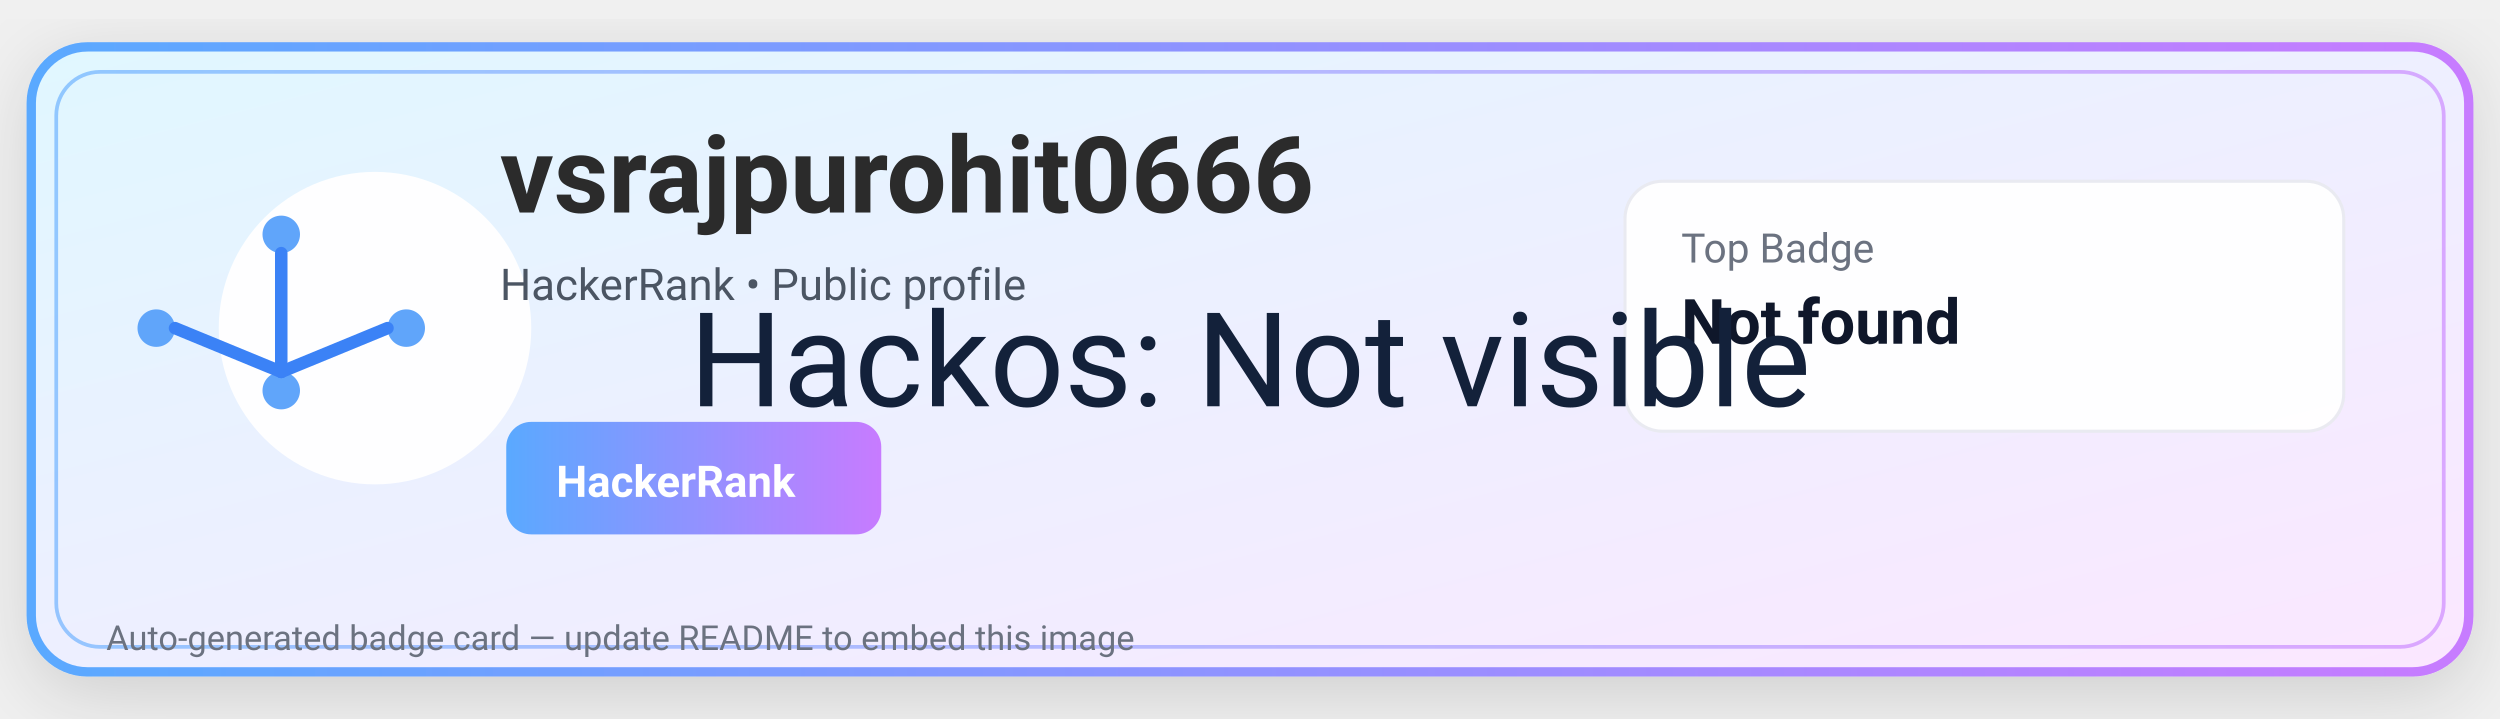
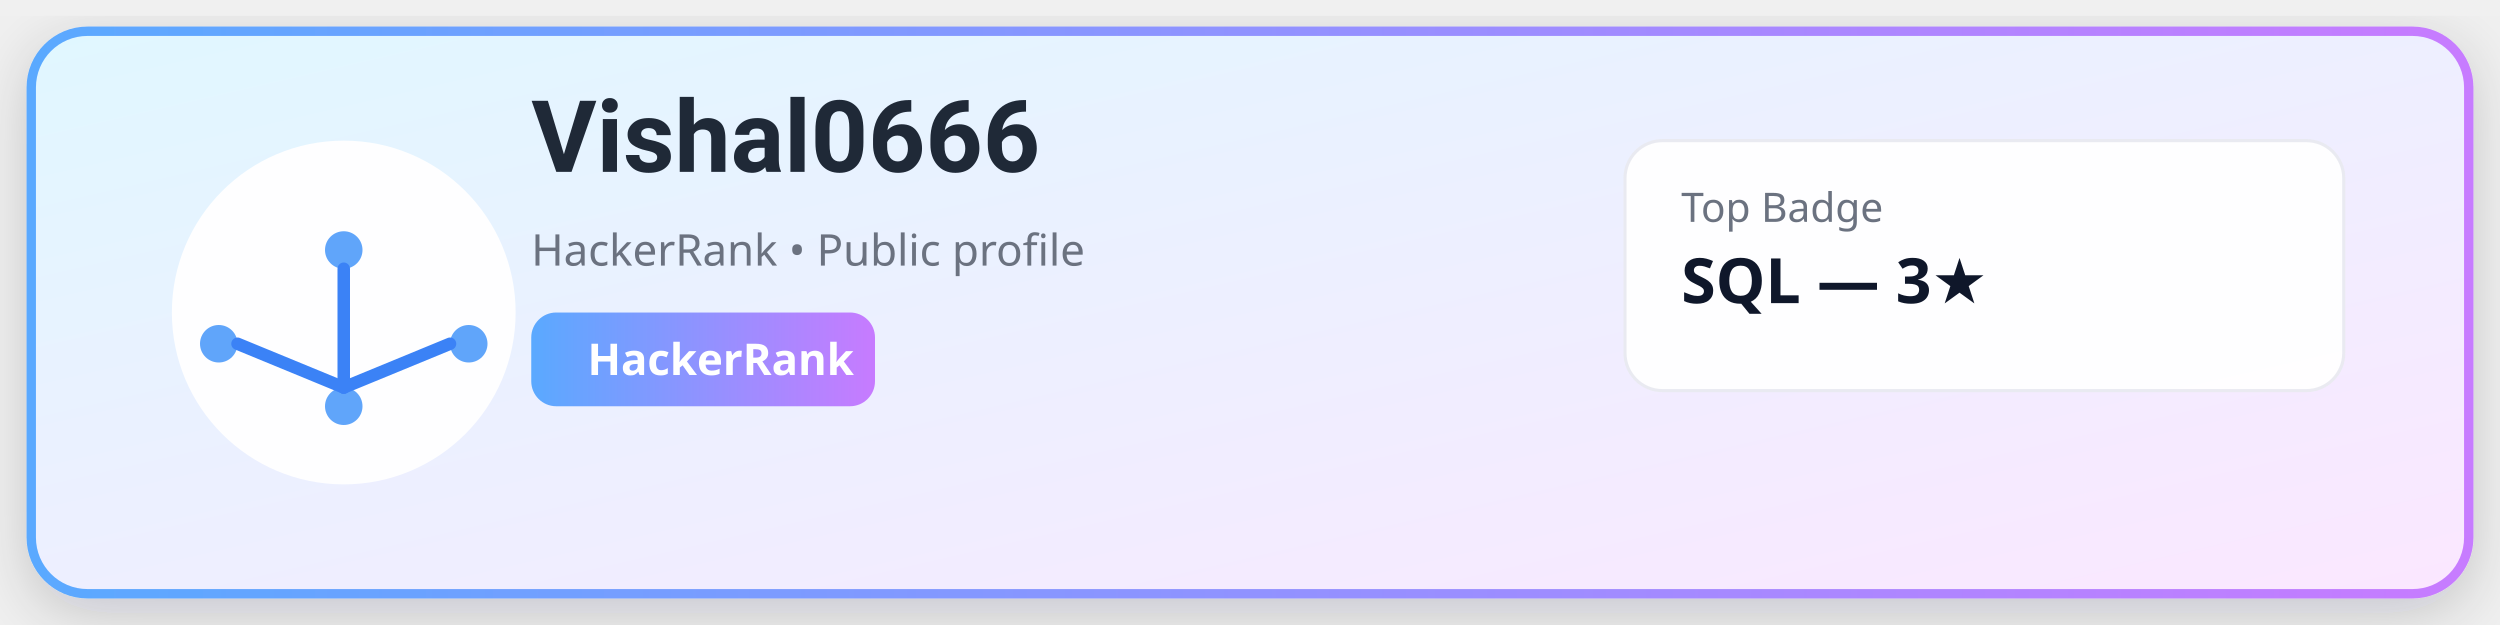
- <svg xmlns="http://www.w3.org/2000/svg" width="800" height="230" viewBox="0 0 800 230" role="img" aria-label="HackerRank badge for vsrajpurohit0666">
+ <svg xmlns="http://www.w3.org/2000/svg" width="800" height="200" viewBox="0 0 800 200">
  <defs>
    <linearGradient id="g1" x1="0" x2="1" y1="0" y2="1">
      <stop offset="0" stop-color="#e0f7ff" />
      <stop offset="1" stop-color="#fbe7ff" />
    </linearGradient>
    <linearGradient id="g2" x1="0" x2="1">
      <stop offset="0" stop-color="#5aa9ff" />
      <stop offset="1" stop-color="#c77bff" />
    </linearGradient>
    <filter id="shadow" x="-50%" y="-50%" width="200%" height="200%">
-       <feDropShadow dx="0" dy="6" stdDeviation="12" flood-color="#0b1220" flood-opacity="0.14" />
+       <feDropShadow dx="0" dy="5" stdDeviation="10" flood-color="#0b1220" flood-opacity="0.18" />
    </filter>
  </defs>
-   <rect rx="18" ry="18" width="780" height="200" x="10" y="15" fill="url(#g1)" stroke="url(#g2)" stroke-width="3" filter="url(#shadow)" />
-   <g transform="translate(50,55)">
-     <circle cx="70" cy="50" r="50" fill="#ffffff" opacity="0.95" />
-     <g transform="translate(40,30)" fill="none" stroke="#3b82f6" stroke-width="4" stroke-linecap="round" stroke-linejoin="round">
+   <rect x="10" y="10" width="780" height="180" rx="18" fill="url(#g1)" stroke="url(#g2)" stroke-width="3" filter="url(#shadow)" />
+   <g transform="translate(40,35)">
+     <circle cx="70" cy="65" r="55" fill="white" opacity="0.95" />
+     <g transform="translate(70,65) scale(1) translate(-0,-10)" fill="none" stroke="#3b82f6" stroke-width="4" stroke-linecap="round" stroke-linejoin="round">
      <circle cx="0" cy="-10" r="6" fill="#60a5fa" stroke="none" />
      <circle cx="0" cy="40" r="6" fill="#60a5fa" stroke="none" />
      <circle cx="-40" cy="20" r="6" fill="#60a5fa" stroke="none" />
      <circle cx="40" cy="20" r="6" fill="#60a5fa" stroke="none" />
      <path d="M0 -4 L 0 34" />
      <path d="M0 34 L -34 20" />
      <path d="M0 34 L 34 20" />
    </g>
  </g>
-   <g transform="translate(160,50)">
-     <text x="0" y="18" font-family="Segoe UI, Roboto, Helvetica, Arial" font-size="34" fill="#2b2b2b" font-weight="700">vsrajpurohit0666</text>
-     <text x="0" y="46" font-family="Segoe UI, Roboto, Helvetica, Arial" font-size="14" fill="#4b5563">HackerRank • Public profile</text>
+   <g transform="translate(170,55)">
+     <text x="0" y="0" font-family="Segoe UI, Roboto, Helvetica, Arial" font-size="32" fill="#1f2937" font-weight="700">
+       Vishal0666
+     </text>
+     <text x="0" y="30" font-family="Segoe UI" font-size="14" fill="#6b7280">
+       HackerRank • Public profile
+     </text>
+     <rect x="0" y="45" width="110" height="30" rx="8" fill="url(#g2)" />
+     <text x="18" y="65" font-family="Segoe UI" font-size="14" fill="white" font-weight="600">HackerRank</text>
  </g>
-   <g transform="translate(520,58)">
+   <g transform="translate(520,45)">
    <rect x="0" y="0" width="230" height="80" rx="12" fill="white" opacity="0.95" stroke="#e9eaf0" />
-     <text x="18" y="26" font-family="Segoe UI, Roboto, Helvetica, Arial" font-size="13" fill="#6b7280">Top Badge</text>
-     <text x="18" y="52" font-family="Segoe UI, Roboto, Helvetica, Arial" font-size="20" fill="#0f172a" font-weight="700">Not found</text>
+     <text x="18" y="26" font-family="Segoe UI" font-size="13" fill="#6b7280">Top Badge</text>
+     <text x="18" y="52" font-family="Segoe UI" font-size="20" fill="#0f172a" font-weight="700">SQL — 3★</text>
  </g>
-   <g transform="translate(170,125)">
-     <rect x="-8" y="10" width="120" height="36" rx="8" fill="url(#g2)" />
-     <text x="8" y="34" font-family="Segoe UI, Roboto, Helvetica, Arial" font-size="14" fill="white" font-weight="700">HackerRank</text>
-   </g>
-   <text x="400" y="130" font-family="Segoe UI, Roboto, Helvetica, Arial" font-size="42" fill="#13213a" text-anchor="middle">Hackos: Not visible</text>
-   <rect x="18" y="23" width="764" height="184" rx="14" fill="none" stroke="url(#g2)" stroke-width="1.2" opacity="0.6" />
-   <text x="34" y="208" font-family="Segoe UI, Roboto, Helvetica, Arial" font-size="11" fill="#6b7280">Auto-generated badge card — update README to embed this image</text>
</svg>
